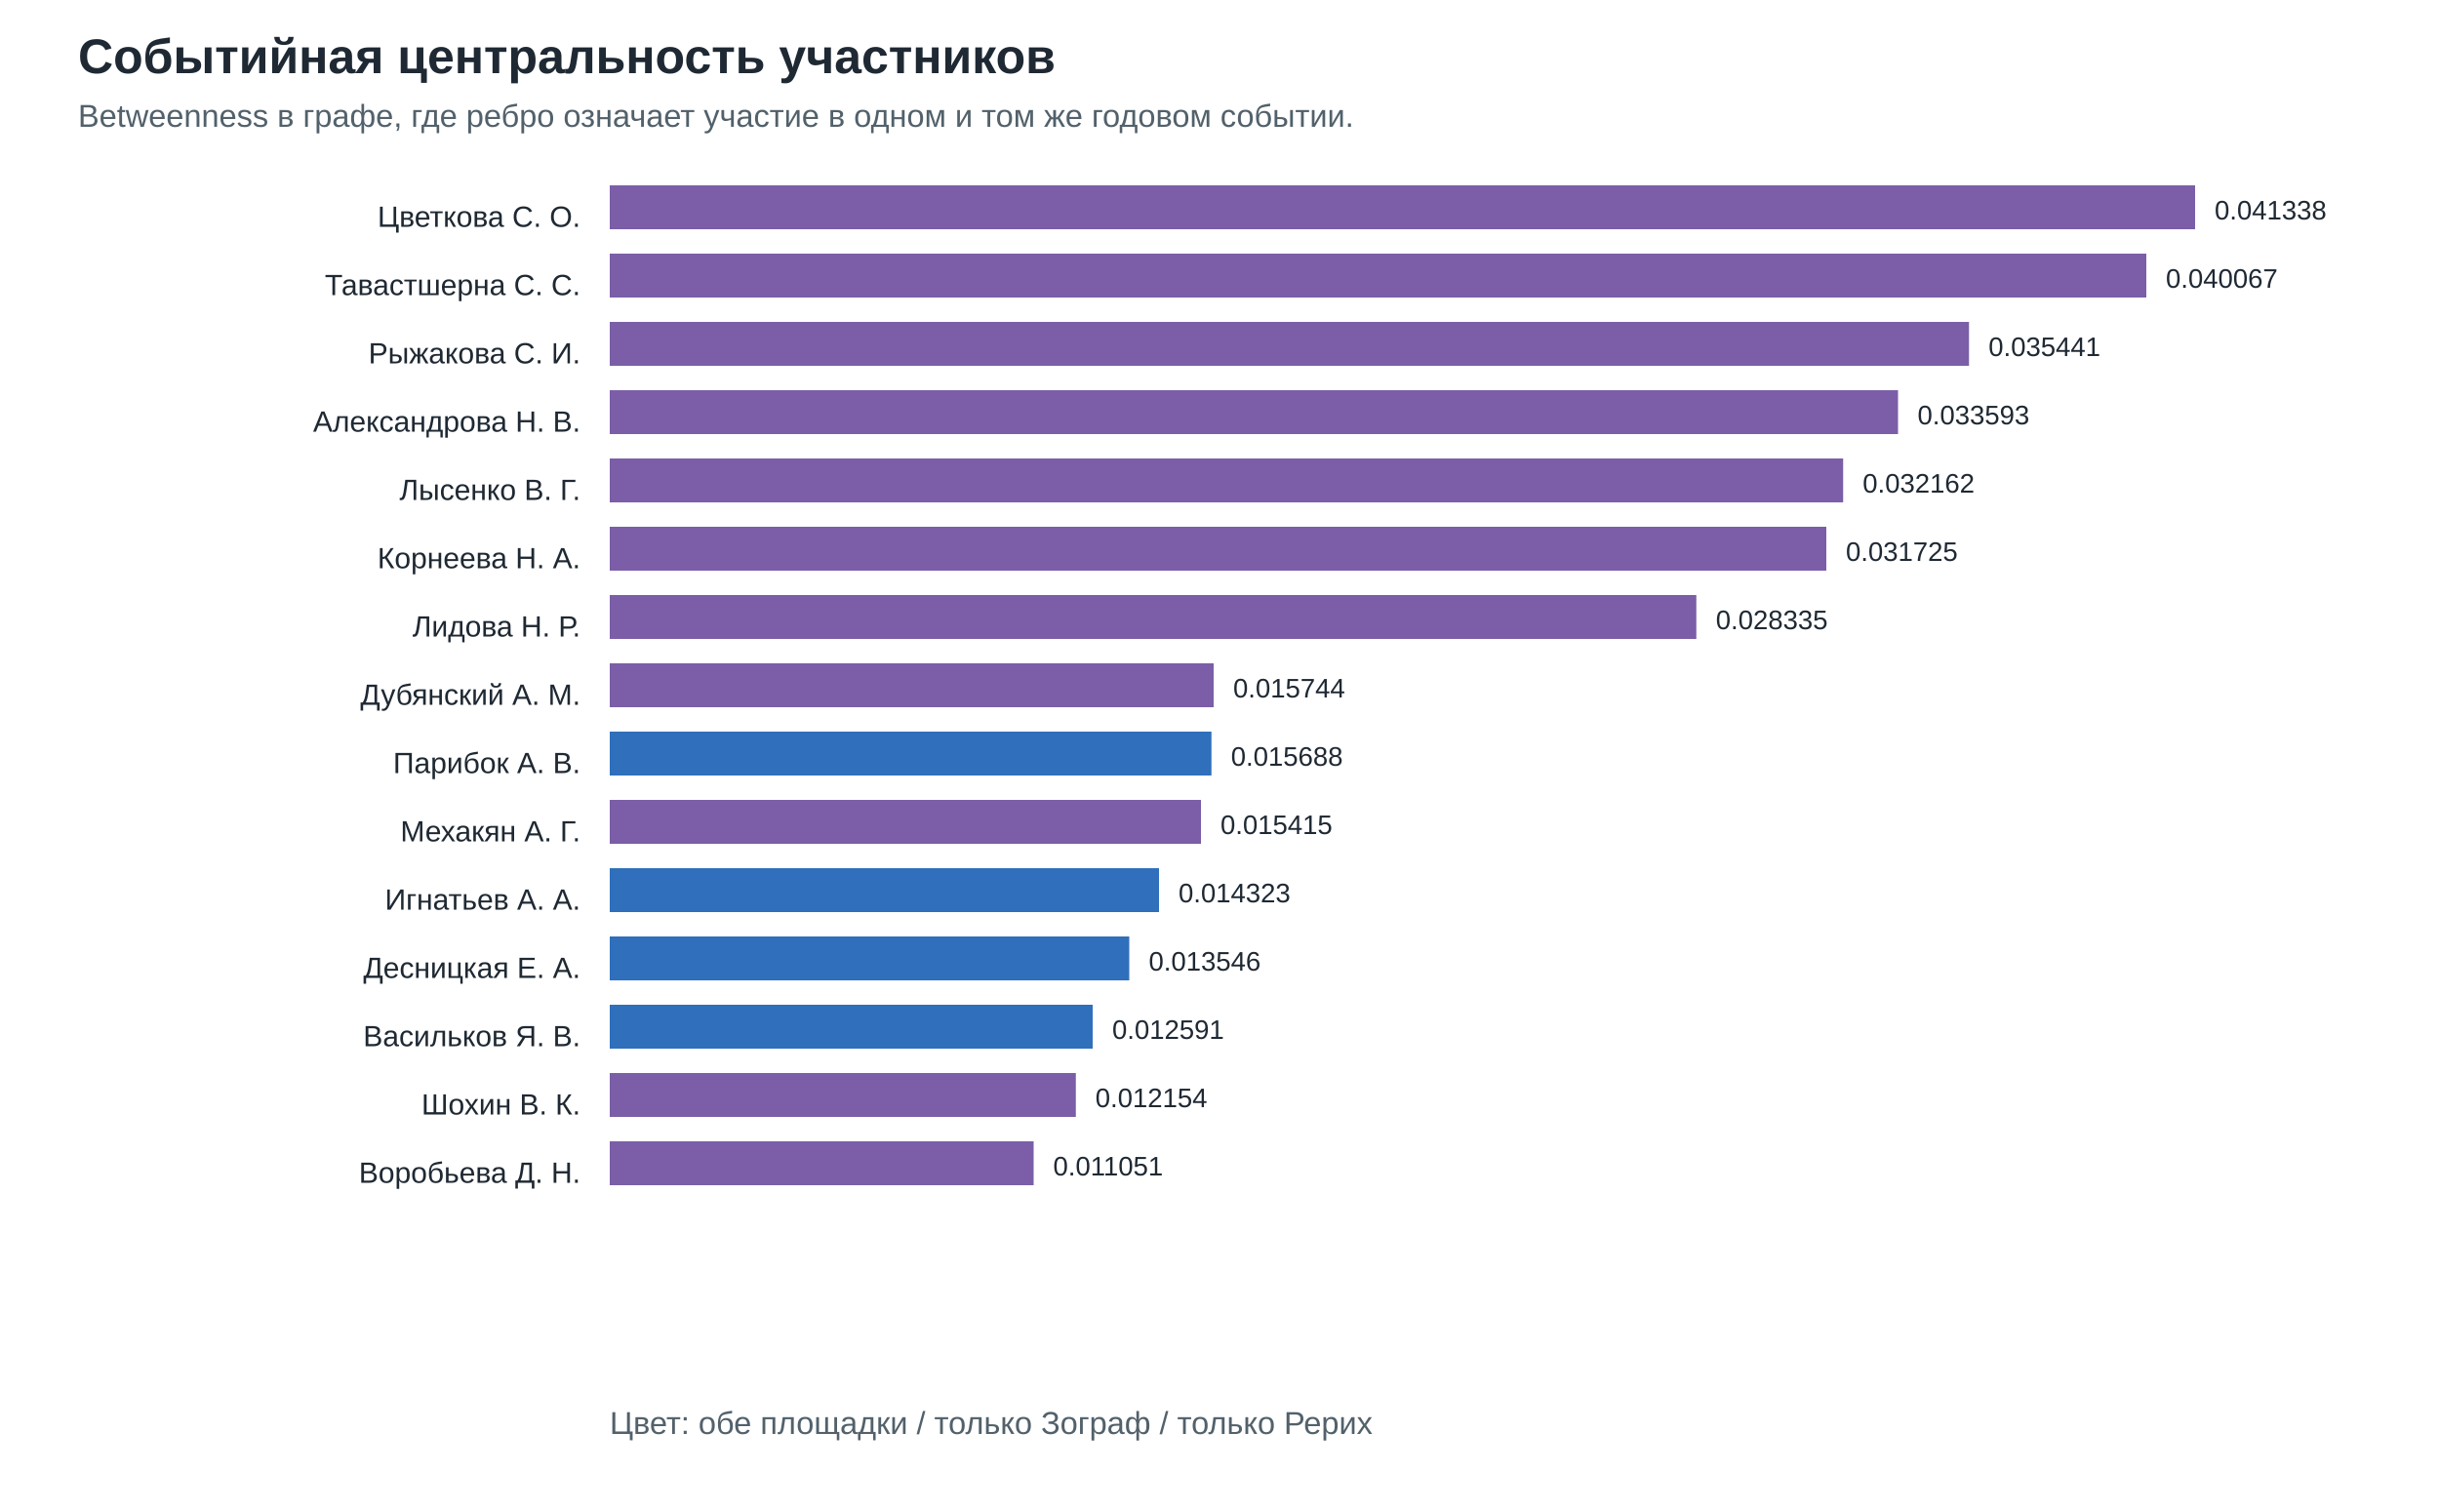
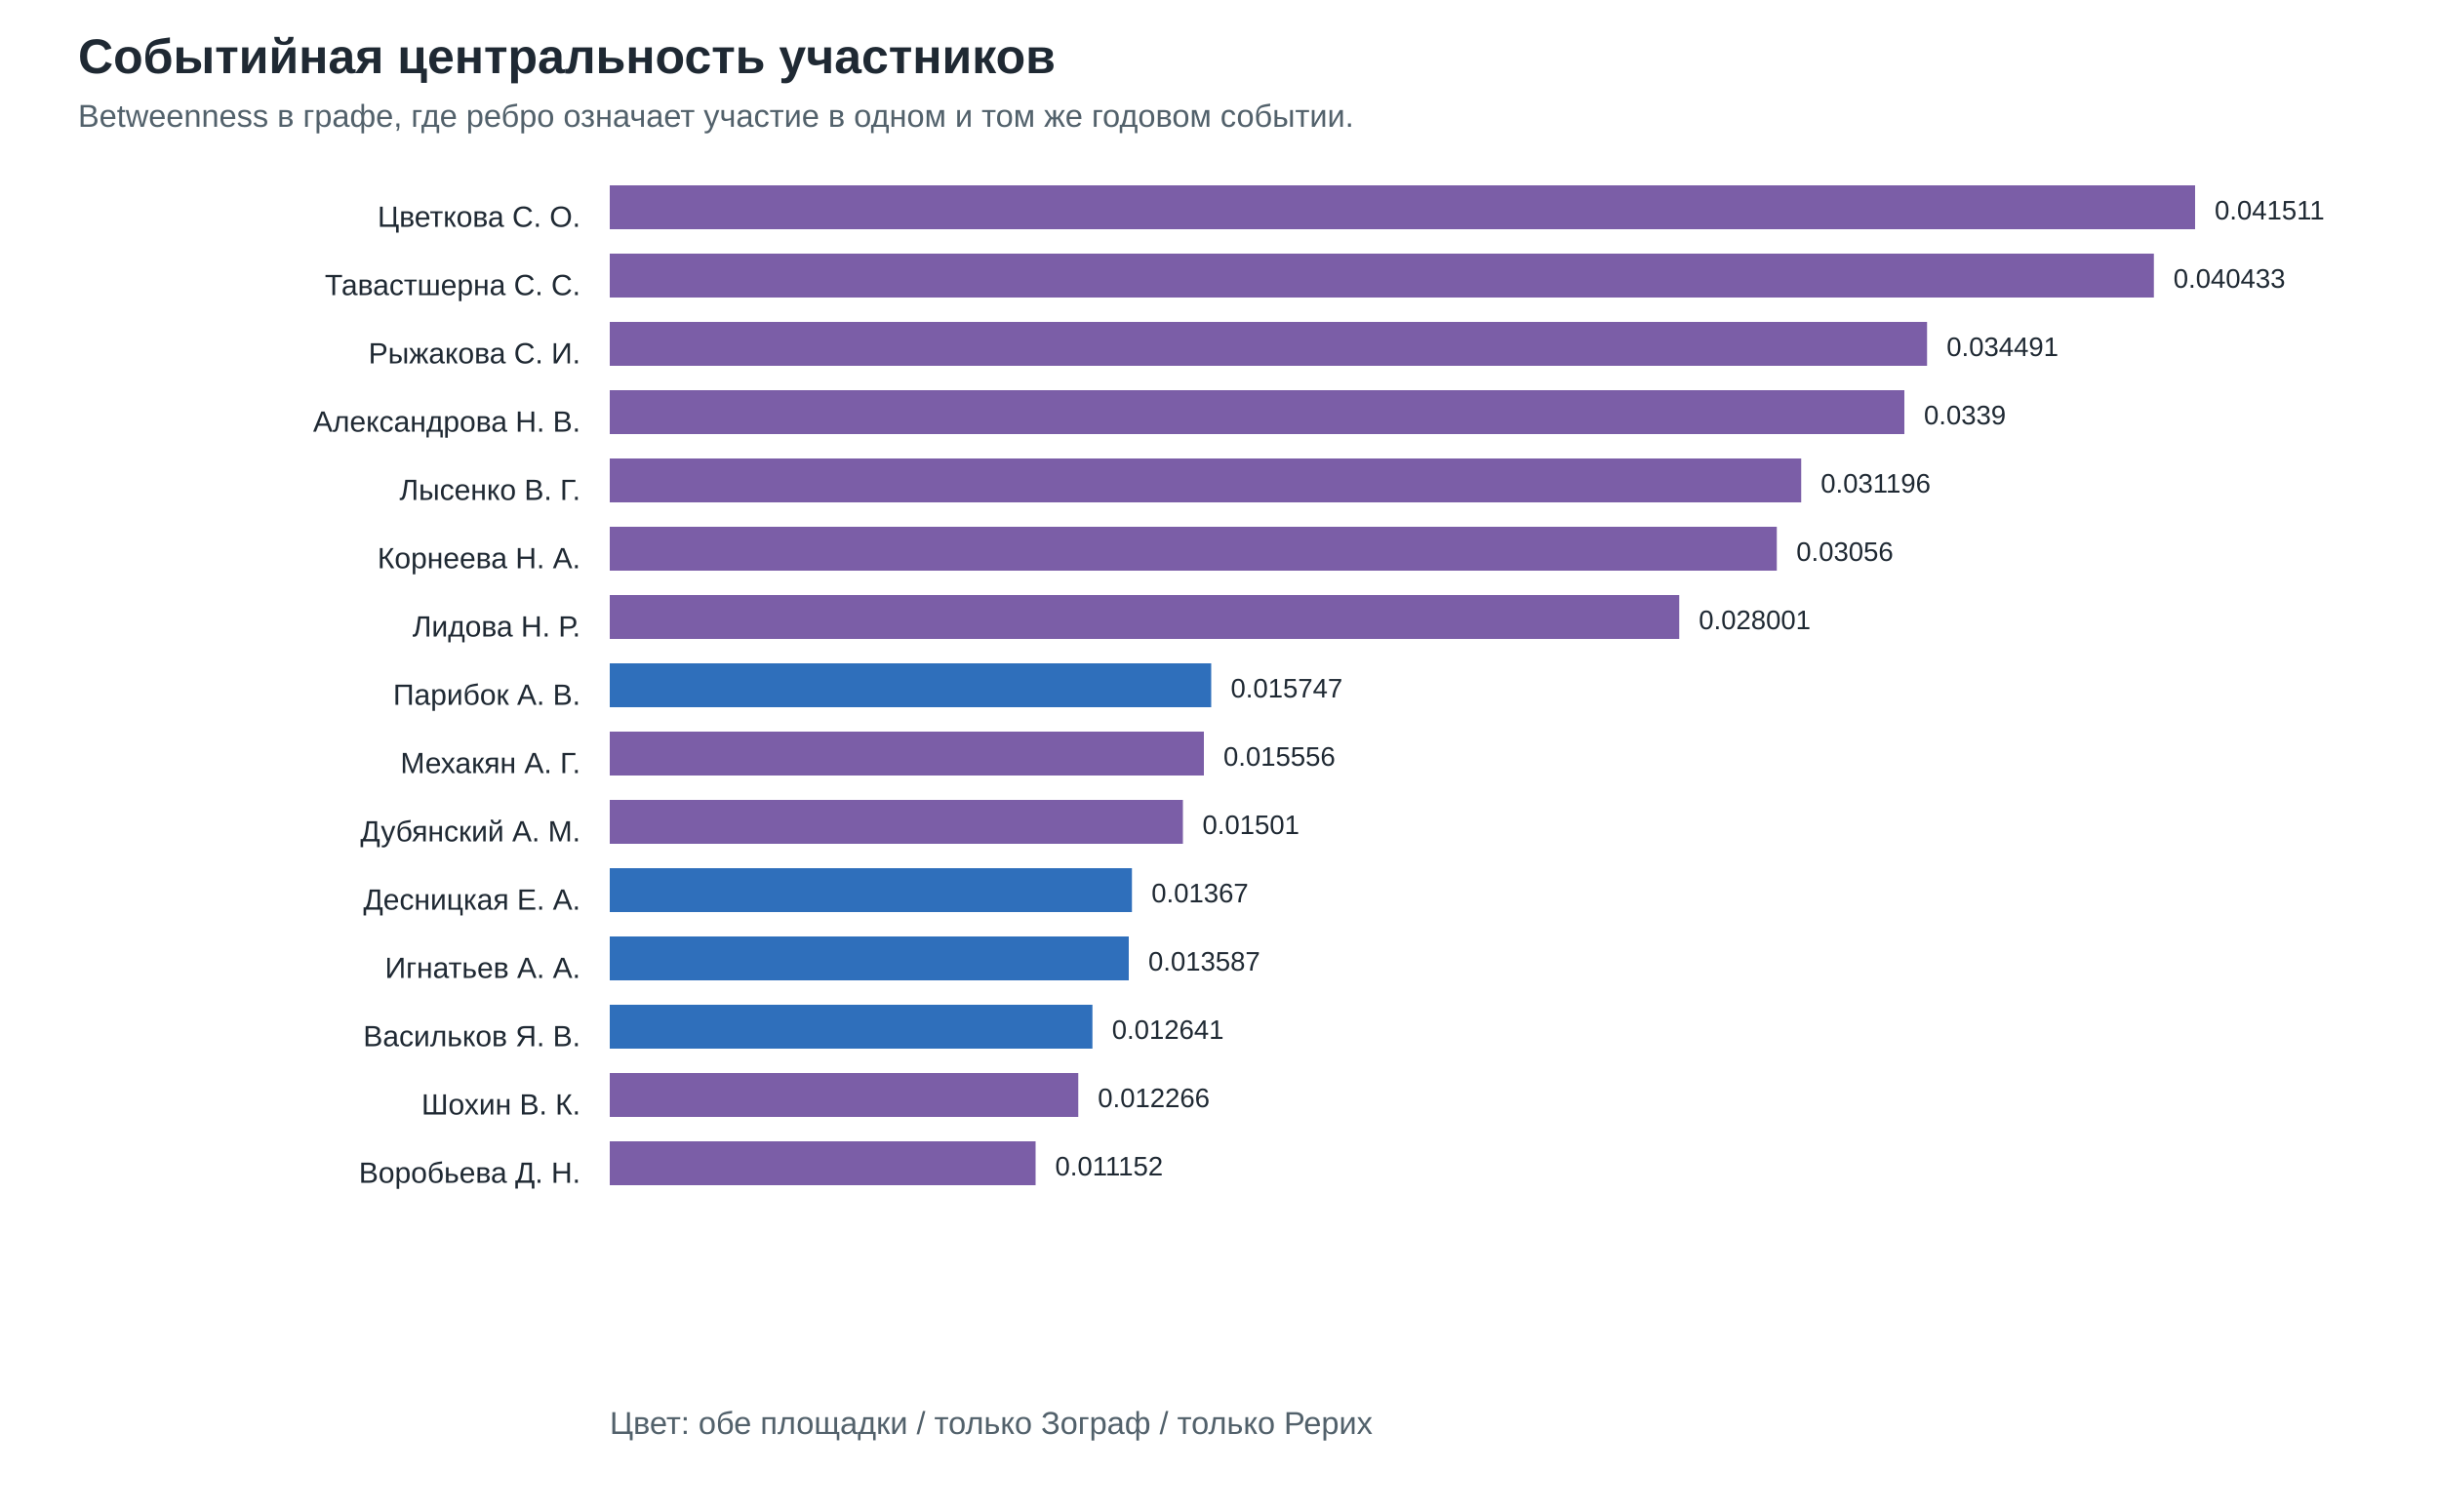
<svg xmlns="http://www.w3.org/2000/svg" width="1000" height="620" viewBox="0 0 1000 620">
  <style>text{font-family:Arial,'Liberation Sans',sans-serif;fill:#1f2933}.title{font-size:20px;font-weight:700}.sub{font-size:13px;fill:#52616b}.axis{font-size:13px}.small{font-size:12px}.label{font-size:11px}</style>
  <text x="32.0" y="30.0" class="title" text-anchor="start">Событийная центральность участников</text>
  <text x="32.0" y="52.0" class="sub" text-anchor="start">Betweenness в графе, где ребро означает участие в одном и том же годовом событии.</text>
  <text x="238.0" y="93.0" class="small" text-anchor="end">Цветкова С. О.</text>
  <rect x="250.0" y="76.0" width="650.0" height="18.0" fill="#7b5ea7" stroke="none" opacity="1.0" />
-   <text x="908.0" y="90.0" class="label" text-anchor="start">0.041338</text>
+   <text x="908.0" y="90.0" class="label" text-anchor="start">0.041511</text>
  <text x="238.0" y="121.0" class="small" text-anchor="end">Тавастшерна С. С.</text>
-   <rect x="250.0" y="104.0" width="630.0" height="18.0" fill="#7b5ea7" stroke="none" opacity="1.0" />
-   <text x="888.0" y="118.0" class="label" text-anchor="start">0.040067</text>
+   <rect x="250.0" y="104.0" width="633.1" height="18.0" fill="#7b5ea7" stroke="none" opacity="1.0" />
+   <text x="891.1" y="118.0" class="label" text-anchor="start">0.040433</text>
  <text x="238.0" y="149.0" class="small" text-anchor="end">Рыжакова С. И.</text>
-   <rect x="250.0" y="132.0" width="557.3" height="18.0" fill="#7b5ea7" stroke="none" opacity="1.0" />
-   <text x="815.3" y="146.0" class="label" text-anchor="start">0.035441</text>
+   <rect x="250.0" y="132.0" width="540.1" height="18.0" fill="#7b5ea7" stroke="none" opacity="1.0" />
+   <text x="798.1" y="146.0" class="label" text-anchor="start">0.034491</text>
  <text x="238.0" y="177.0" class="small" text-anchor="end">Александрова Н. В.</text>
-   <rect x="250.0" y="160.0" width="528.2" height="18.0" fill="#7b5ea7" stroke="none" opacity="1.0" />
-   <text x="786.2" y="174.0" class="label" text-anchor="start">0.033593</text>
+   <rect x="250.0" y="160.0" width="530.8" height="18.0" fill="#7b5ea7" stroke="none" opacity="1.0" />
+   <text x="788.8" y="174.0" class="label" text-anchor="start">0.0339</text>
  <text x="238.0" y="205.0" class="small" text-anchor="end">Лысенко В. Г.</text>
-   <rect x="250.0" y="188.0" width="505.7" height="18.0" fill="#7b5ea7" stroke="none" opacity="1.0" />
-   <text x="763.7" y="202.0" class="label" text-anchor="start">0.032162</text>
+   <rect x="250.0" y="188.0" width="488.5" height="18.0" fill="#7b5ea7" stroke="none" opacity="1.0" />
+   <text x="746.5" y="202.0" class="label" text-anchor="start">0.031196</text>
  <text x="238.0" y="233.0" class="small" text-anchor="end">Корнеева Н. А.</text>
-   <rect x="250.0" y="216.0" width="498.8" height="18.0" fill="#7b5ea7" stroke="none" opacity="1.0" />
-   <text x="756.8" y="230.0" class="label" text-anchor="start">0.031725</text>
+   <rect x="250.0" y="216.0" width="478.5" height="18.0" fill="#7b5ea7" stroke="none" opacity="1.0" />
+   <text x="736.5" y="230.0" class="label" text-anchor="start">0.03056</text>
  <text x="238.0" y="261.0" class="small" text-anchor="end">Лидова Н. Р.</text>
-   <rect x="250.0" y="244.0" width="445.5" height="18.0" fill="#7b5ea7" stroke="none" opacity="1.0" />
-   <text x="703.5" y="258.0" class="label" text-anchor="start">0.028335</text>
-   <text x="238.0" y="289.0" class="small" text-anchor="end">Дубянский А. М.</text>
-   <rect x="250.0" y="272.0" width="247.6" height="18.0" fill="#7b5ea7" stroke="none" opacity="1.0" />
-   <text x="505.6" y="286.0" class="label" text-anchor="start">0.015744</text>
-   <text x="238.0" y="317.0" class="small" text-anchor="end">Парибок А. В.</text>
-   <rect x="250.0" y="300.0" width="246.7" height="18.0" fill="#2f6fbb" stroke="none" opacity="1.0" />
-   <text x="504.7" y="314.0" class="label" text-anchor="start">0.015688</text>
-   <text x="238.0" y="345.0" class="small" text-anchor="end">Мехакян А. Г.</text>
-   <rect x="250.0" y="328.0" width="242.4" height="18.0" fill="#7b5ea7" stroke="none" opacity="1.0" />
-   <text x="500.4" y="342.0" class="label" text-anchor="start">0.015415</text>
-   <text x="238.0" y="373.0" class="small" text-anchor="end">Игнатьев А. А.</text>
-   <rect x="250.0" y="356.0" width="225.2" height="18.0" fill="#2f6fbb" stroke="none" opacity="1.0" />
-   <text x="483.2" y="370.0" class="label" text-anchor="start">0.014323</text>
-   <text x="238.0" y="401.0" class="small" text-anchor="end">Десницкая Е. А.</text>
-   <rect x="250.0" y="384.0" width="213.0" height="18.0" fill="#2f6fbb" stroke="none" opacity="1.0" />
-   <text x="471.0" y="398.0" class="label" text-anchor="start">0.013546</text>
+   <rect x="250.0" y="244.0" width="438.5" height="18.0" fill="#7b5ea7" stroke="none" opacity="1.0" />
+   <text x="696.5" y="258.0" class="label" text-anchor="start">0.028001</text>
+   <text x="238.0" y="289.0" class="small" text-anchor="end">Парибок А. В.</text>
+   <rect x="250.0" y="272.0" width="246.6" height="18.0" fill="#2f6fbb" stroke="none" opacity="1.0" />
+   <text x="504.6" y="286.0" class="label" text-anchor="start">0.015747</text>
+   <text x="238.0" y="317.0" class="small" text-anchor="end">Мехакян А. Г.</text>
+   <rect x="250.0" y="300.0" width="243.6" height="18.0" fill="#7b5ea7" stroke="none" opacity="1.0" />
+   <text x="501.6" y="314.0" class="label" text-anchor="start">0.015556</text>
+   <text x="238.0" y="345.0" class="small" text-anchor="end">Дубянский А. М.</text>
+   <rect x="250.0" y="328.0" width="235.0" height="18.0" fill="#7b5ea7" stroke="none" opacity="1.0" />
+   <text x="493.0" y="342.0" class="label" text-anchor="start">0.01501</text>
+   <text x="238.0" y="373.0" class="small" text-anchor="end">Десницкая Е. А.</text>
+   <rect x="250.0" y="356.0" width="214.1" height="18.0" fill="#2f6fbb" stroke="none" opacity="1.0" />
+   <text x="472.1" y="370.0" class="label" text-anchor="start">0.01367</text>
+   <text x="238.0" y="401.0" class="small" text-anchor="end">Игнатьев А. А.</text>
+   <rect x="250.0" y="384.0" width="212.8" height="18.0" fill="#2f6fbb" stroke="none" opacity="1.0" />
+   <text x="470.8" y="398.0" class="label" text-anchor="start">0.013587</text>
  <text x="238.0" y="429.0" class="small" text-anchor="end">Васильков Я. В.</text>
-   <rect x="250.0" y="412.0" width="198.0" height="18.0" fill="#2f6fbb" stroke="none" opacity="1.0" />
-   <text x="456.0" y="426.0" class="label" text-anchor="start">0.012591</text>
+   <rect x="250.0" y="412.0" width="197.9" height="18.0" fill="#2f6fbb" stroke="none" opacity="1.0" />
+   <text x="455.9" y="426.0" class="label" text-anchor="start">0.012641</text>
  <text x="238.0" y="457.0" class="small" text-anchor="end">Шохин В. К.</text>
-   <rect x="250.0" y="440.0" width="191.1" height="18.0" fill="#7b5ea7" stroke="none" opacity="1.0" />
-   <text x="449.1" y="454.0" class="label" text-anchor="start">0.012154</text>
+   <rect x="250.0" y="440.0" width="192.1" height="18.0" fill="#7b5ea7" stroke="none" opacity="1.0" />
+   <text x="450.1" y="454.0" class="label" text-anchor="start">0.012266</text>
  <text x="238.0" y="485.0" class="small" text-anchor="end">Воробьева Д. Н.</text>
-   <rect x="250.0" y="468.0" width="173.8" height="18.0" fill="#7b5ea7" stroke="none" opacity="1.0" />
-   <text x="431.8" y="482.0" class="label" text-anchor="start">0.011051</text>
+   <rect x="250.0" y="468.0" width="174.6" height="18.0" fill="#7b5ea7" stroke="none" opacity="1.0" />
+   <text x="432.6" y="482.0" class="label" text-anchor="start">0.011152</text>
  <text x="250.0" y="588.0" class="sub" text-anchor="start">Цвет: обе площадки / только Зограф / только Рерих</text>
</svg>
